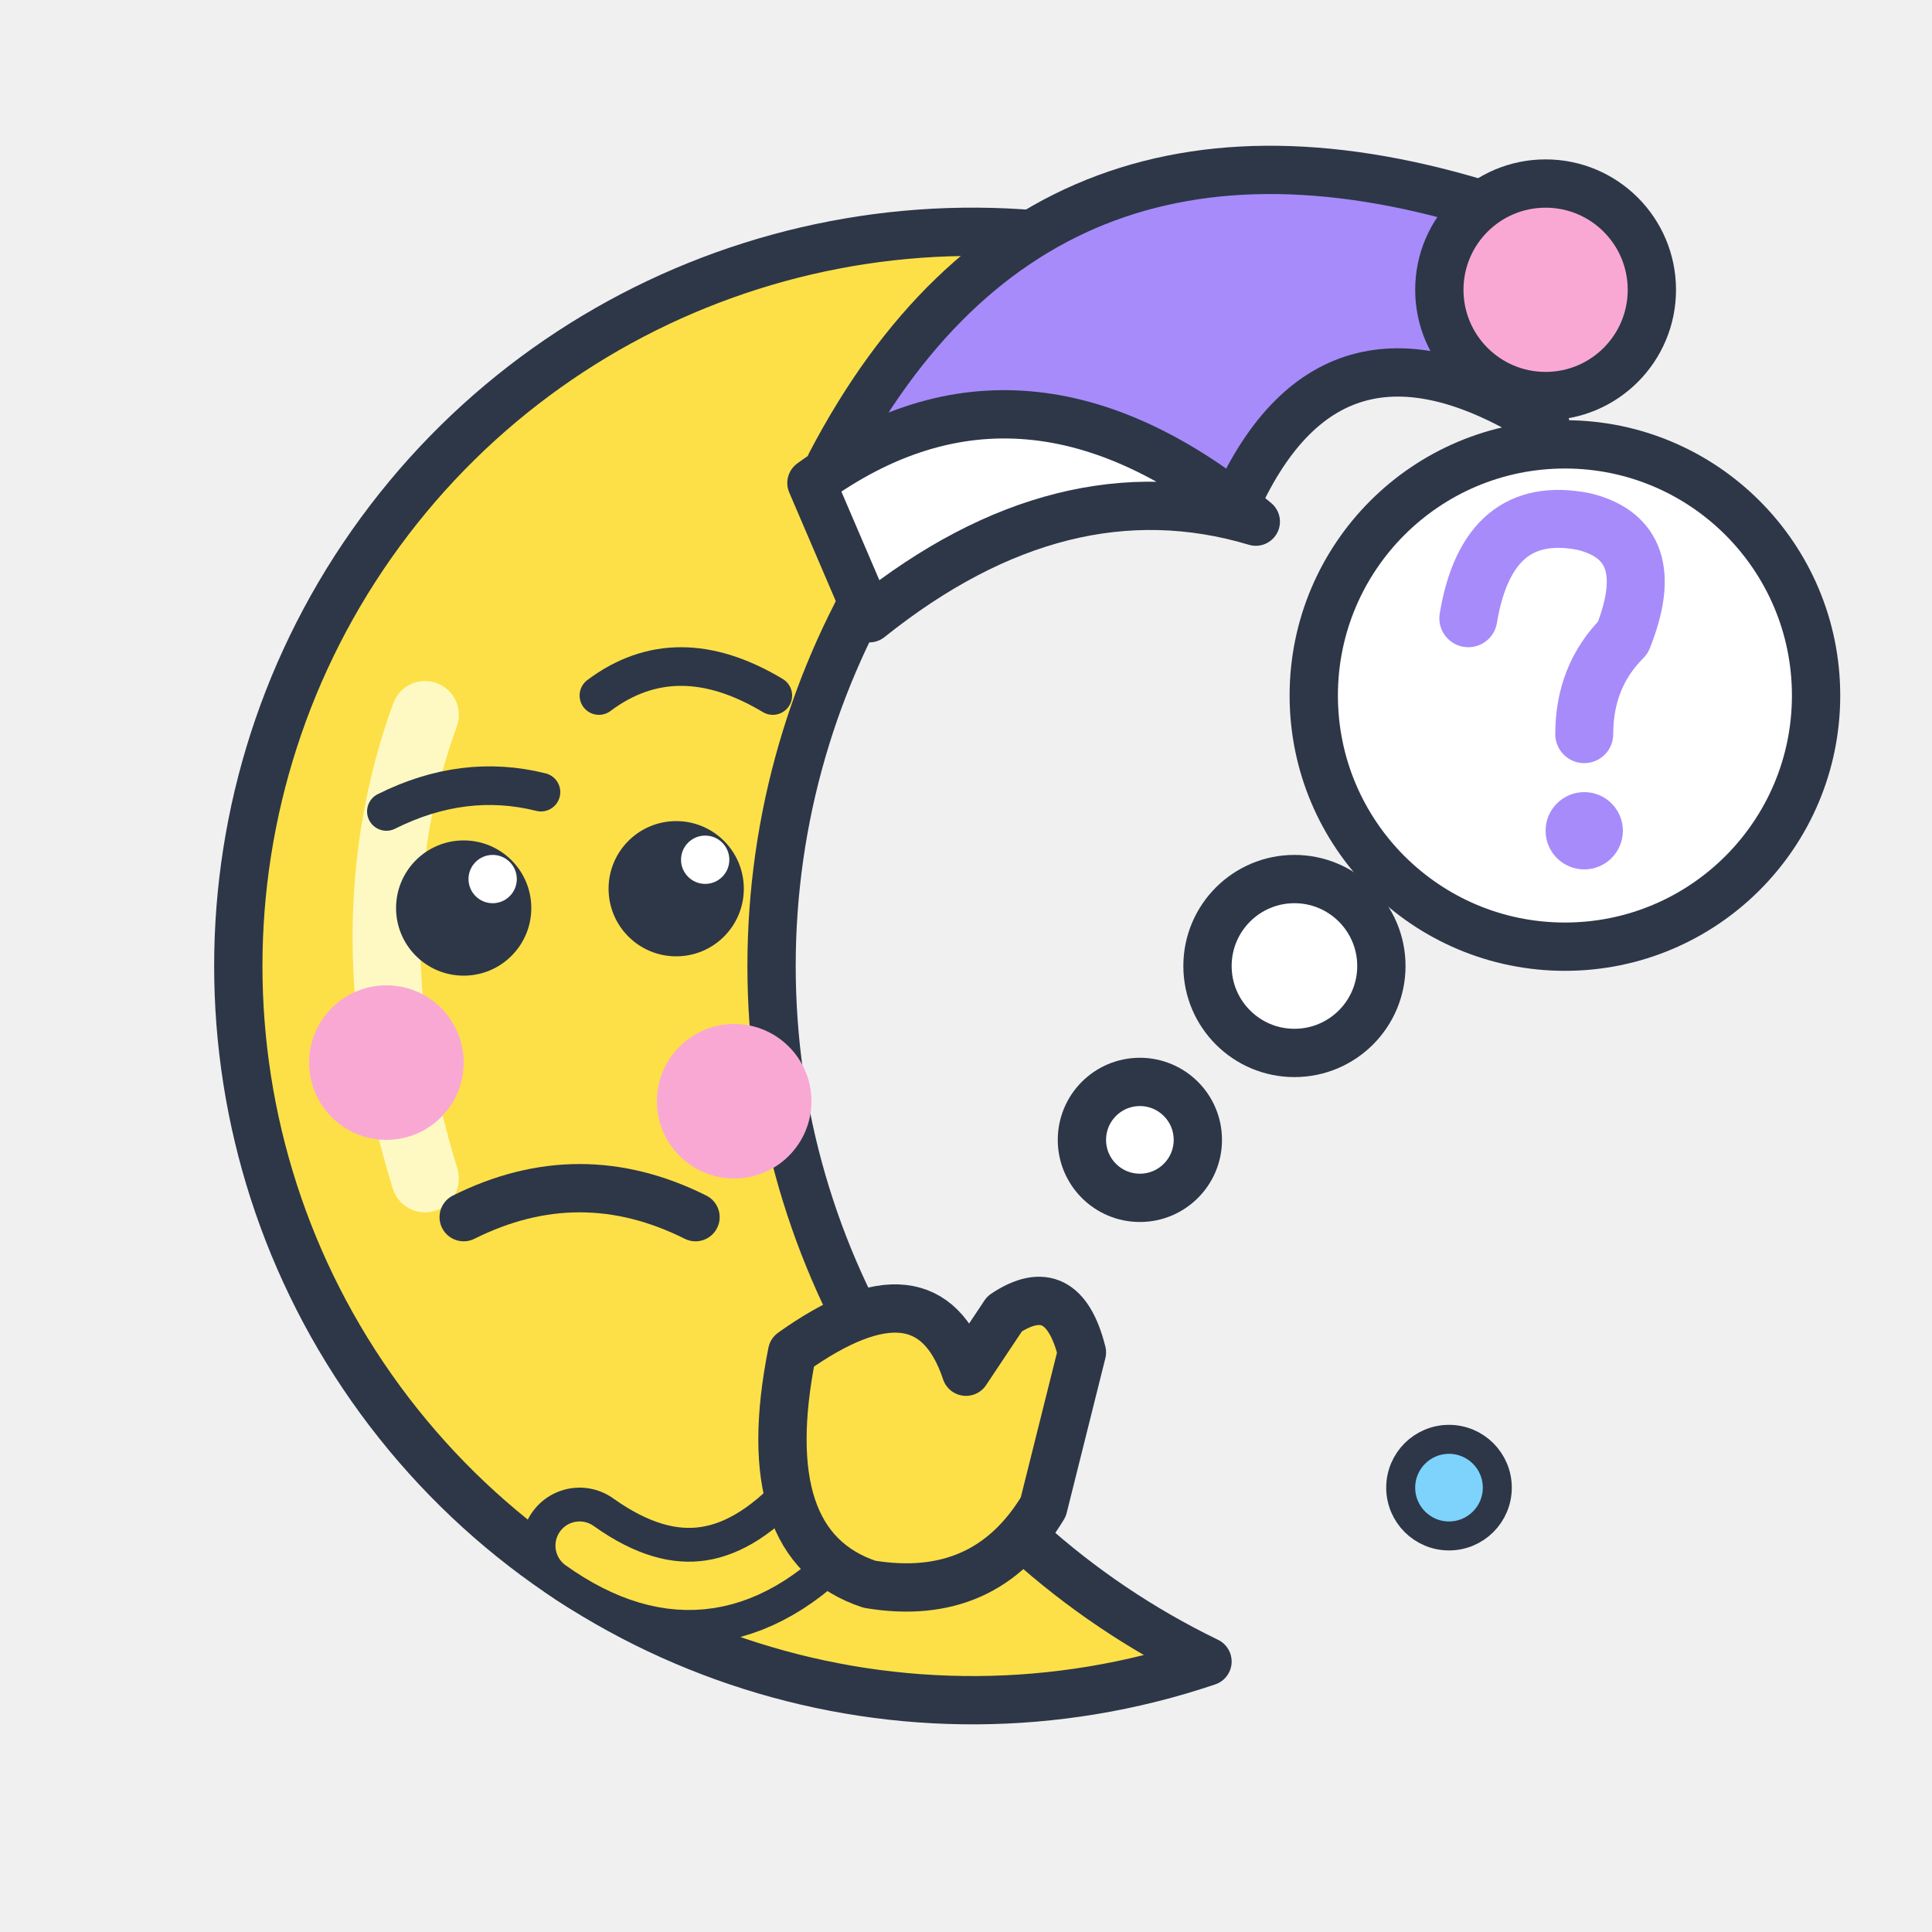
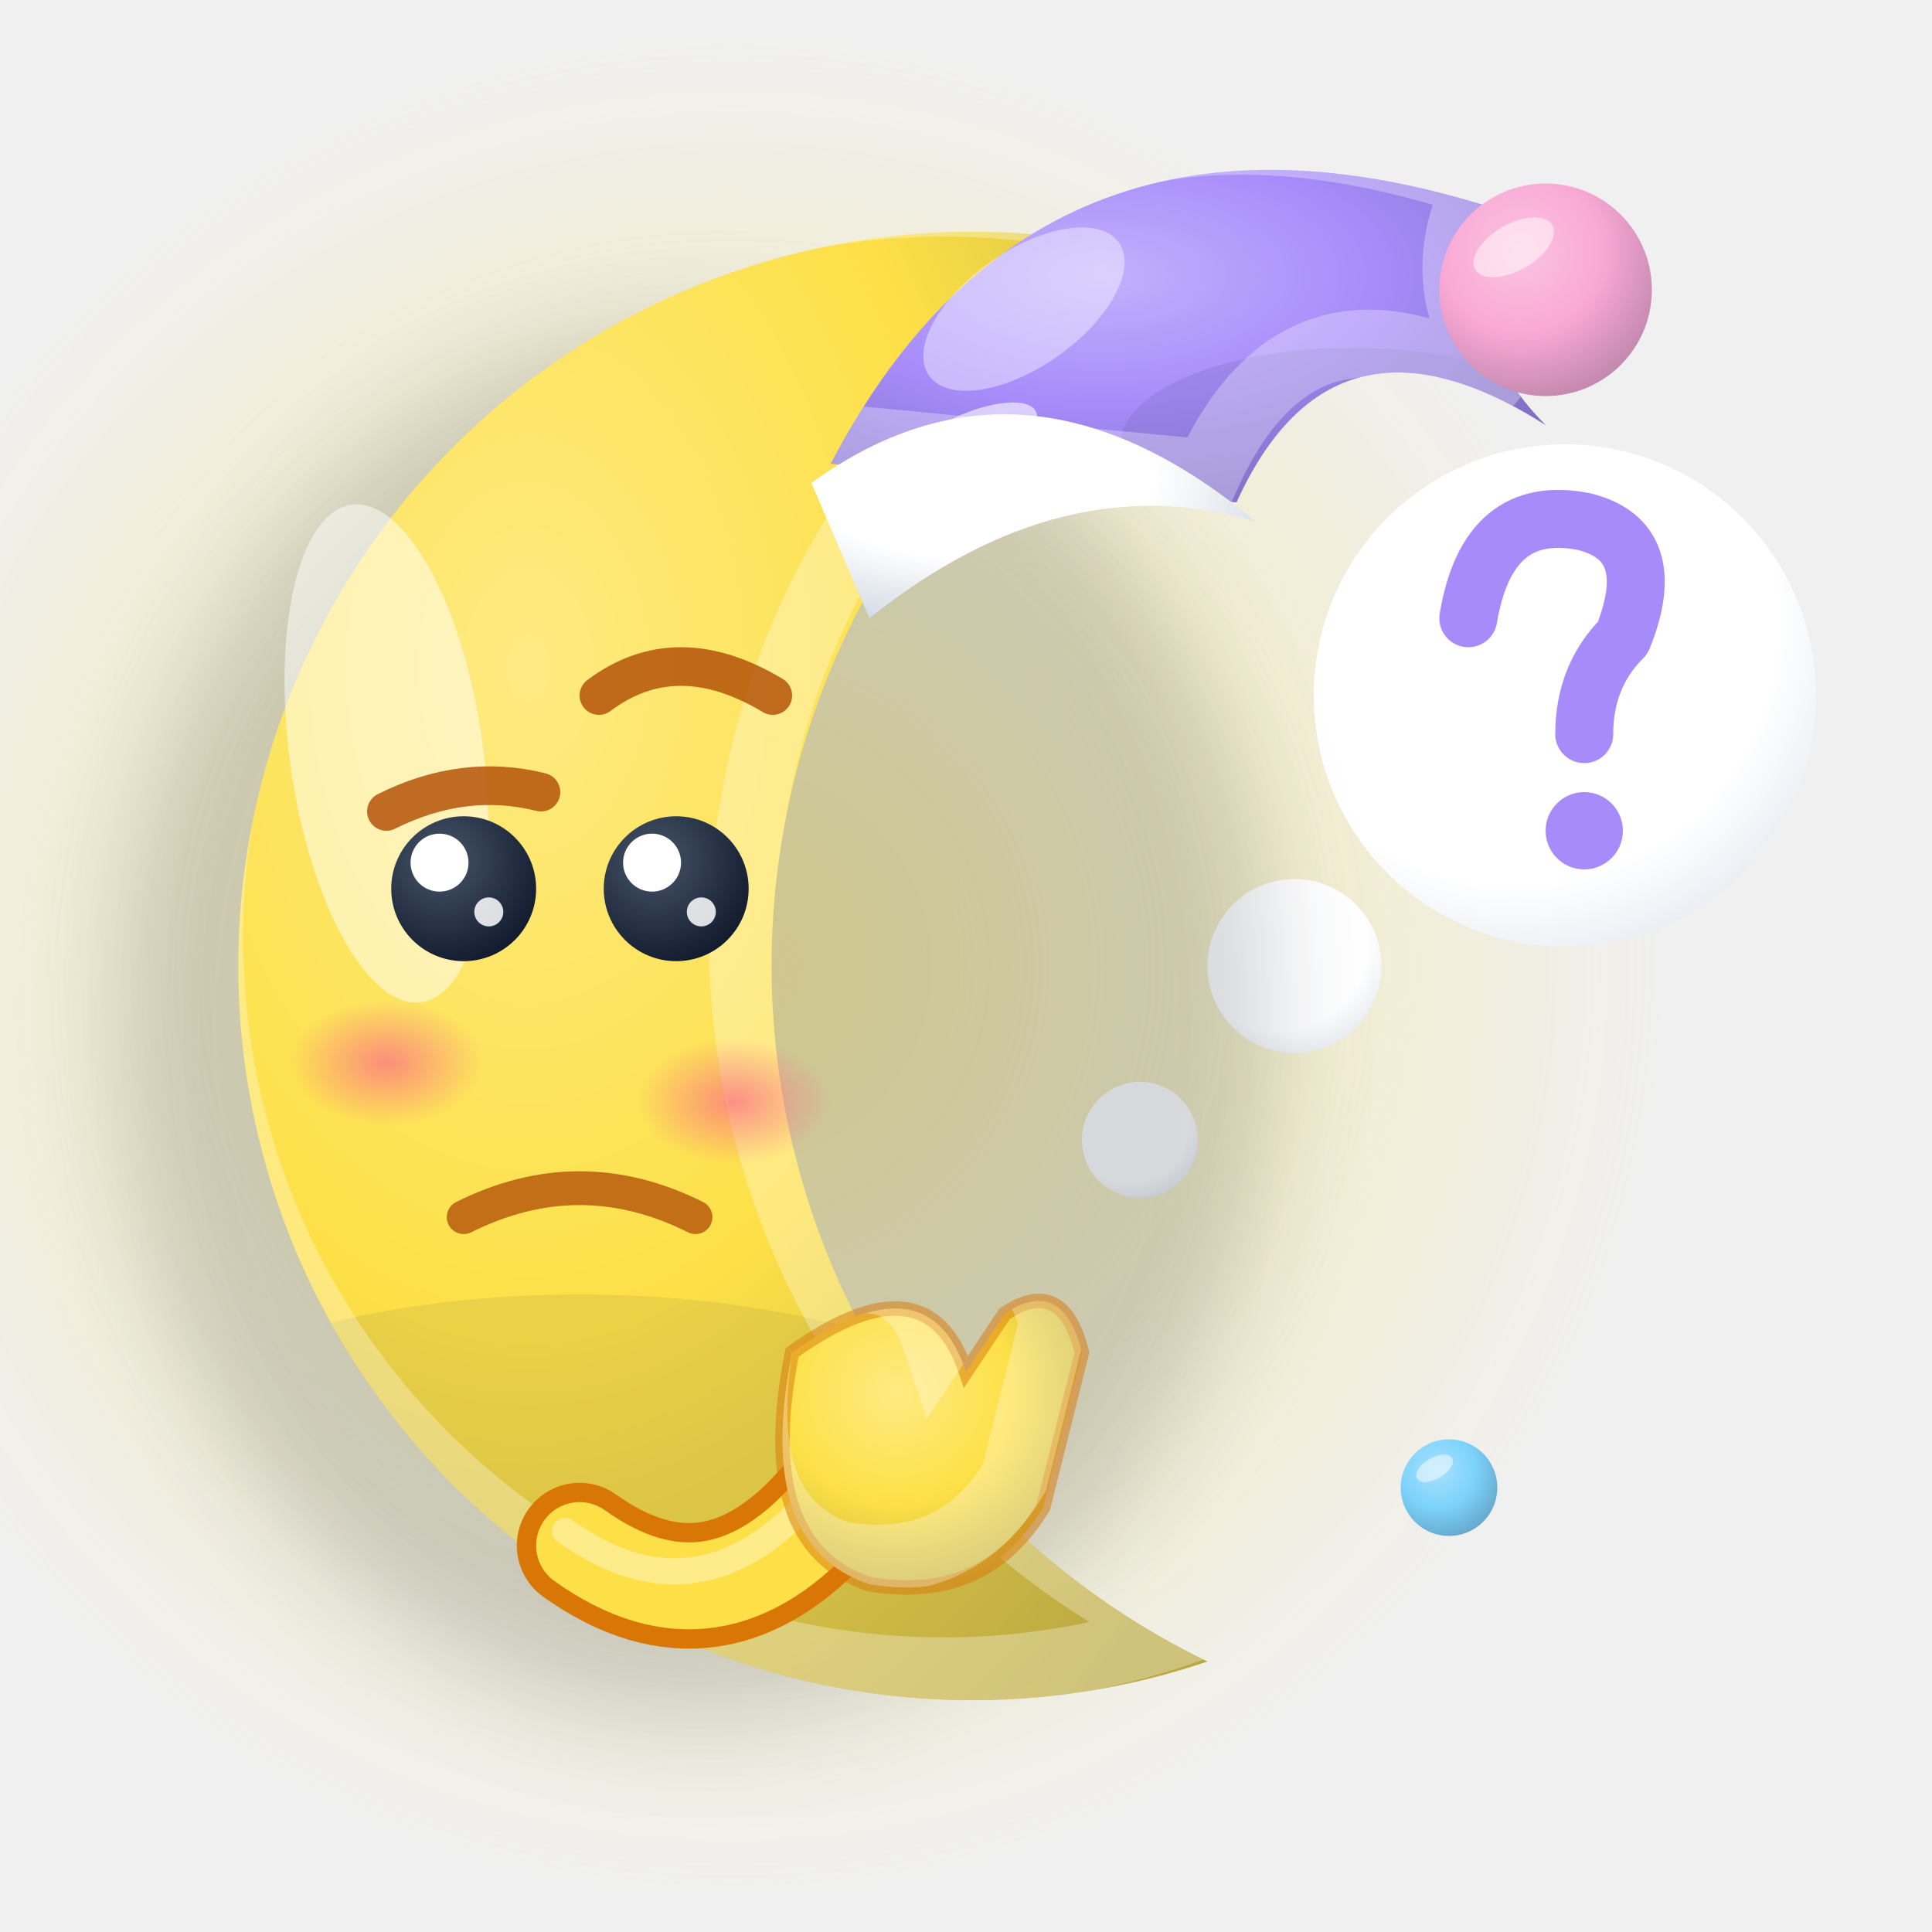
- <svg xmlns="http://www.w3.org/2000/svg" viewBox="0 0 200 200" role="img" aria-labelledby="t">
-   <g stroke="#2D3748" stroke-width="5" stroke-linejoin="round" stroke-linecap="round">
-     <circle cx="150" cy="154" r="5" fill="#7DD3FC" stroke-width="3" />
-     <path d="M125 28A76 76 0 1 0 125 172A80 80 0 0 1 125 28Z" fill="#FDE047" />
-     <path d="M44 74Q36 96 44 122" fill="none" stroke="#FEF9C3" stroke-width="7" />
-     <circle cx="40" cy="110" r="8" fill="#F9A8D4" stroke="none" />
-     <circle cx="76" cy="114" r="8" fill="#F9A8D4" stroke="none" />
-     <path d="M48 126Q60 120 72 126" fill="none" />
-     <circle cx="48" cy="94" r="7" fill="#2D3748" stroke="none" />
-     <circle cx="70" cy="92" r="7" fill="#2D3748" stroke="none" />
-     <circle cx="51" cy="91" r="2.5" fill="#fff" stroke="none" />
-     <circle cx="73" cy="89" r="2.5" fill="#fff" stroke="none" />
-     <path d="M40 84Q48 80 56 82M62 72Q70 66 80 72" fill="none" stroke-width="4" />
-     <path d="M86 48Q108 6 156 22Q150 34 160 44Q138 30 128 52Z" fill="#A78BFA" />
-     <path d="M84 50Q106 34 130 54Q110 48 90 64Z" fill="#fff" />
-     <circle cx="160" cy="30" r="11" fill="#F9A8D4" />
-     <path d="M60 160Q74 170 86 156" fill="none" stroke-width="12" />
-     <path d="M60 160Q74 170 86 156" fill="none" stroke="#FDE047" stroke-width="5" />
-     <path d="M82 140Q96 130 100 142L104 136Q110 132 112 140L108 156Q102 166 90 164Q78 160 82 140Z" fill="#FDE047" />
-     <circle cx="118" cy="118" r="6" fill="#fff" />
-     <circle cx="134" cy="100" r="9" fill="#fff" />
-     <circle cx="162" cy="72" r="26" fill="#fff" />
-     <path d="M152 64Q154 52 164 54Q172 56 168 66Q164 70 164 76" fill="none" stroke="#A78BFA" stroke-width="6" />
-     <circle cx="164" cy="86" r="4" fill="#A78BFA" stroke="none" />
+ <svg xmlns="http://www.w3.org/2000/svg" viewBox="0 0 200 200" role="img" aria-labelledby="moon-think-t">
+   <defs>
+     <filter id="moon-think-blur" x="-30%" y="-80%" width="160%" height="260%">
+       <feGaussianBlur stdDeviation="5" />
+     </filter>
+     <radialGradient id="moon-think-blush" cx="0.5" cy="0.5" r="0.5">
+       <stop offset="0" stop-color="#FB7185" stop-opacity="0.75" />
+       <stop offset="1" stop-color="#FB7185" stop-opacity="0" />
+     </radialGradient>
+     <radialGradient id="moon-think-eye" cx="0.35" cy="0.3" r="0.8">
+       <stop offset="0" stop-color="#475569" />
+       <stop offset="1" stop-color="#0F172A" />
+     </radialGradient>
+     <radialGradient id="moon-think-glow" cx="0.5" cy="0.5" r="0.5">
+       <stop offset="0" stop-color="#FDE047" stop-opacity="0.5" />
+       <stop offset="0.6" stop-color="#FDE047" stop-opacity="0.2" />
+       <stop offset="1" stop-color="#FDE047" stop-opacity="0" />
+     </radialGradient>
+     <radialGradient id="moon-think-bl" cx="0.38" cy="0.32" r="0.78">
+       <stop offset="0" stop-color="#A7E1FD" />
+       <stop offset="0.5" stop-color="#7DD3FC" />
+       <stop offset="1" stop-color="#61A0C2" />
+     </radialGradient>
+     <radialGradient id="moon-think-bub" cx="0.4" cy="0.35" r="0.75">
+       <stop offset="0" stop-color="#fff" />
+       <stop offset="0.7" stop-color="#fff" />
+       <stop offset="1" stop-color="#E2E8F0" />
+     </radialGradient>
+     <path id="moon-think-moon" d="M125 28A76 76 0 1 0 125 172A80 80 0 0 1 125 28Z" />
+     <radialGradient id="moon-think-moong" cx="0.3" cy="0.3" r="0.9">
+       <stop offset="0" stop-color="#FEEA82" />
+       <stop offset="0.5" stop-color="#FDE047" />
+       <stop offset="1" stop-color="#BAA943" />
+     </radialGradient>
+     <clipPath id="moon-think-moonc">
+       <use href="#moon-think-moon" />
+     </clipPath>
+     <path id="moon-think-hand" d="M82 140Q96 130 100 142L104 136Q110 132 112 140L108 156Q102 166 90 164Q78 160 82 140Z" />
+     <radialGradient id="moon-think-handg" cx="0.38" cy="0.32" r="0.78">
+       <stop offset="0" stop-color="#FEEA82" />
+       <stop offset="0.5" stop-color="#FDE047" />
+       <stop offset="1" stop-color="#BAA943" />
+     </radialGradient>
+     <clipPath id="moon-think-handc">
+       <use href="#moon-think-hand" />
+     </clipPath>
+     <path id="moon-think-cap" d="M86 48Q108 6 156 22Q150 34 160 44Q138 30 128 52Z" />
+     <radialGradient id="moon-think-capg" cx="0.38" cy="0.32" r="0.78">
+       <stop offset="0" stop-color="#C3B0FC" />
+       <stop offset="0.5" stop-color="#A78BFA" />
+       <stop offset="1" stop-color="#7E6EC1" />
+     </radialGradient>
+     <clipPath id="moon-think-capc">
+       <use href="#moon-think-cap" />
+     </clipPath>
+     <path id="moon-think-brim" d="M84 50Q106 34 130 54Q110 48 90 64Z" />
+     <radialGradient id="moon-think-brimg" cx="0.38" cy="0.32" r="0.78">
+       <stop offset="0" stop-color="#FFFFFF" />
+       <stop offset="0.5" stop-color="#FFFFFF" />
+       <stop offset="1" stop-color="#CBD5E1" />
+     </radialGradient>
+     <clipPath id="moon-think-brimc">
+       <use href="#moon-think-brim" />
+     </clipPath>
+     <radialGradient id="moon-think-pom" cx="0.38" cy="0.32" r="0.78">
+       <stop offset="0" stop-color="#FBC4E2" />
+       <stop offset="0.5" stop-color="#F9A8D4" />
+       <stop offset="1" stop-color="#B782A6" />
+     </radialGradient>
+   </defs>
+   <circle cx="76" cy="100" r="96" fill="url(#moon-think-glow)" />
+   <circle cx="150" cy="154" r="5" fill="url(#moon-think-bl)" />
+   <ellipse cx="148.5" cy="152" rx="2.1" ry="1.1" fill="#fff" opacity="0.5" transform="rotate(-30 148.5 152)" />
+   <circle cx="118" cy="118" r="6" fill="url(#moon-think-bub)" />
+   <circle cx="134" cy="100" r="9" fill="url(#moon-think-bub)" />
+   <circle cx="162" cy="72" r="26" fill="url(#moon-think-bub)" />
+   <ellipse cx="152" cy="60" rx="10" ry="5" fill="#fff" opacity="0.9" transform="rotate(-30 152 60)" />
+   <path d="M152 64Q154 52 164 54Q172 56 168 66Q164 70 164 76" fill="none" stroke="#A78BFA" stroke-width="6" stroke-linecap="round" stroke-linejoin="round" />
+   <circle cx="164" cy="86" r="4" fill="#A78BFA" />
+   <ellipse cx="72" cy="106" rx="60" ry="72" fill="#1E293B" opacity="0.18" filter="url(#moon-think-blur)" />
+   <use href="#moon-think-moon" fill="url(#moon-think-moong)" />
+   <g clip-path="url(#moon-think-moonc)">
+     <ellipse cx="60" cy="160" rx="56" ry="26" fill="#BAA943" opacity="0.28" />
+     <use href="#moon-think-moon" fill="none" stroke="#fff" stroke-width="7" opacity="0.3" transform="translate(-3 -3)" />
  </g>
+   <ellipse cx="40" cy="78" rx="10" ry="26" fill="#fff" opacity="0.5" transform="rotate(-8 40 78)" />
+   <ellipse cx="40" cy="110" rx="10" ry="6.5" fill="url(#moon-think-blush)" />
+   <ellipse cx="76" cy="114" rx="10" ry="6.5" fill="url(#moon-think-blush)" />
+   <circle cx="48" cy="92" r="7.5" fill="url(#moon-think-eye)" />
+   <circle cx="45.5" cy="89.3" r="3" fill="#fff" />
+   <circle cx="50.6" cy="94.4" r="1.5" fill="#fff" opacity=".85" />
+   <circle cx="70" cy="92" r="7.5" fill="url(#moon-think-eye)" />
+   <circle cx="67.5" cy="89.3" r="3" fill="#fff" />
+   <circle cx="72.6" cy="94.4" r="1.5" fill="#fff" opacity=".85" />
+   <path d="M48 126Q60 120 72 126" fill="none" stroke="#B45309" stroke-width="3.5" stroke-linecap="round" stroke-linejoin="round" opacity="0.8" />
+   <path d="M40 84Q48 80 56 82M62 72Q70 66 80 72" fill="none" stroke="#B45309" stroke-width="4" stroke-linecap="round" stroke-linejoin="round" opacity="0.85" />
+   <path d="M60 160Q74 170 86 156" fill="none" stroke="#D97706" stroke-width="13" stroke-linecap="round" stroke-linejoin="round" />
+   <path d="M60 160Q74 170 86 156" fill="none" stroke="#FDE047" stroke-width="9" stroke-linecap="round" stroke-linejoin="round" />
+   <path d="M60 160Q74 170 86 156" fill="none" stroke="#FEF3B5" stroke-width="2.7" stroke-linecap="round" stroke-linejoin="round" opacity=".6" transform="translate(-1.5 -1.5)" />
+   <use href="#moon-think-hand" fill="url(#moon-think-handg)" stroke="#D97706" stroke-width="1.5" stroke-opacity=".5" />
+   <g clip-path="url(#moon-think-handc)">
+     <use href="#moon-think-hand" fill="none" stroke="#fff" stroke-width="7" opacity="0.3" transform="translate(-3 -3)" />
+   </g>
+   <use href="#moon-think-cap" fill="url(#moon-think-capg)" />
+   <g clip-path="url(#moon-think-capc)">
+     <ellipse cx="140" cy="46" rx="24" ry="10" fill="#7E6EC1" opacity="0.32" />
+     <use href="#moon-think-cap" fill="none" stroke="#fff" stroke-width="7" opacity="0.3" transform="translate(-3 -3)" />
+   </g>
+   <ellipse cx="106" cy="32" rx="12" ry="6" fill="#fff" opacity="0.4" transform="rotate(-35 106 32)" />
+   <use href="#moon-think-brim" fill="url(#moon-think-brimg)" />
+   <g clip-path="url(#moon-think-brimc)" />
+   <ellipse cx="100" cy="46" rx="8" ry="3" fill="#fff" opacity="0.6" transform="rotate(-25 100 46)" />
+   <circle cx="160" cy="30" r="11" fill="url(#moon-think-pom)" />
+   <ellipse cx="156.7" cy="25.6" rx="4.6" ry="2.4" fill="#fff" opacity="0.5" transform="rotate(-30 156.7 25.6)" />
</svg>
